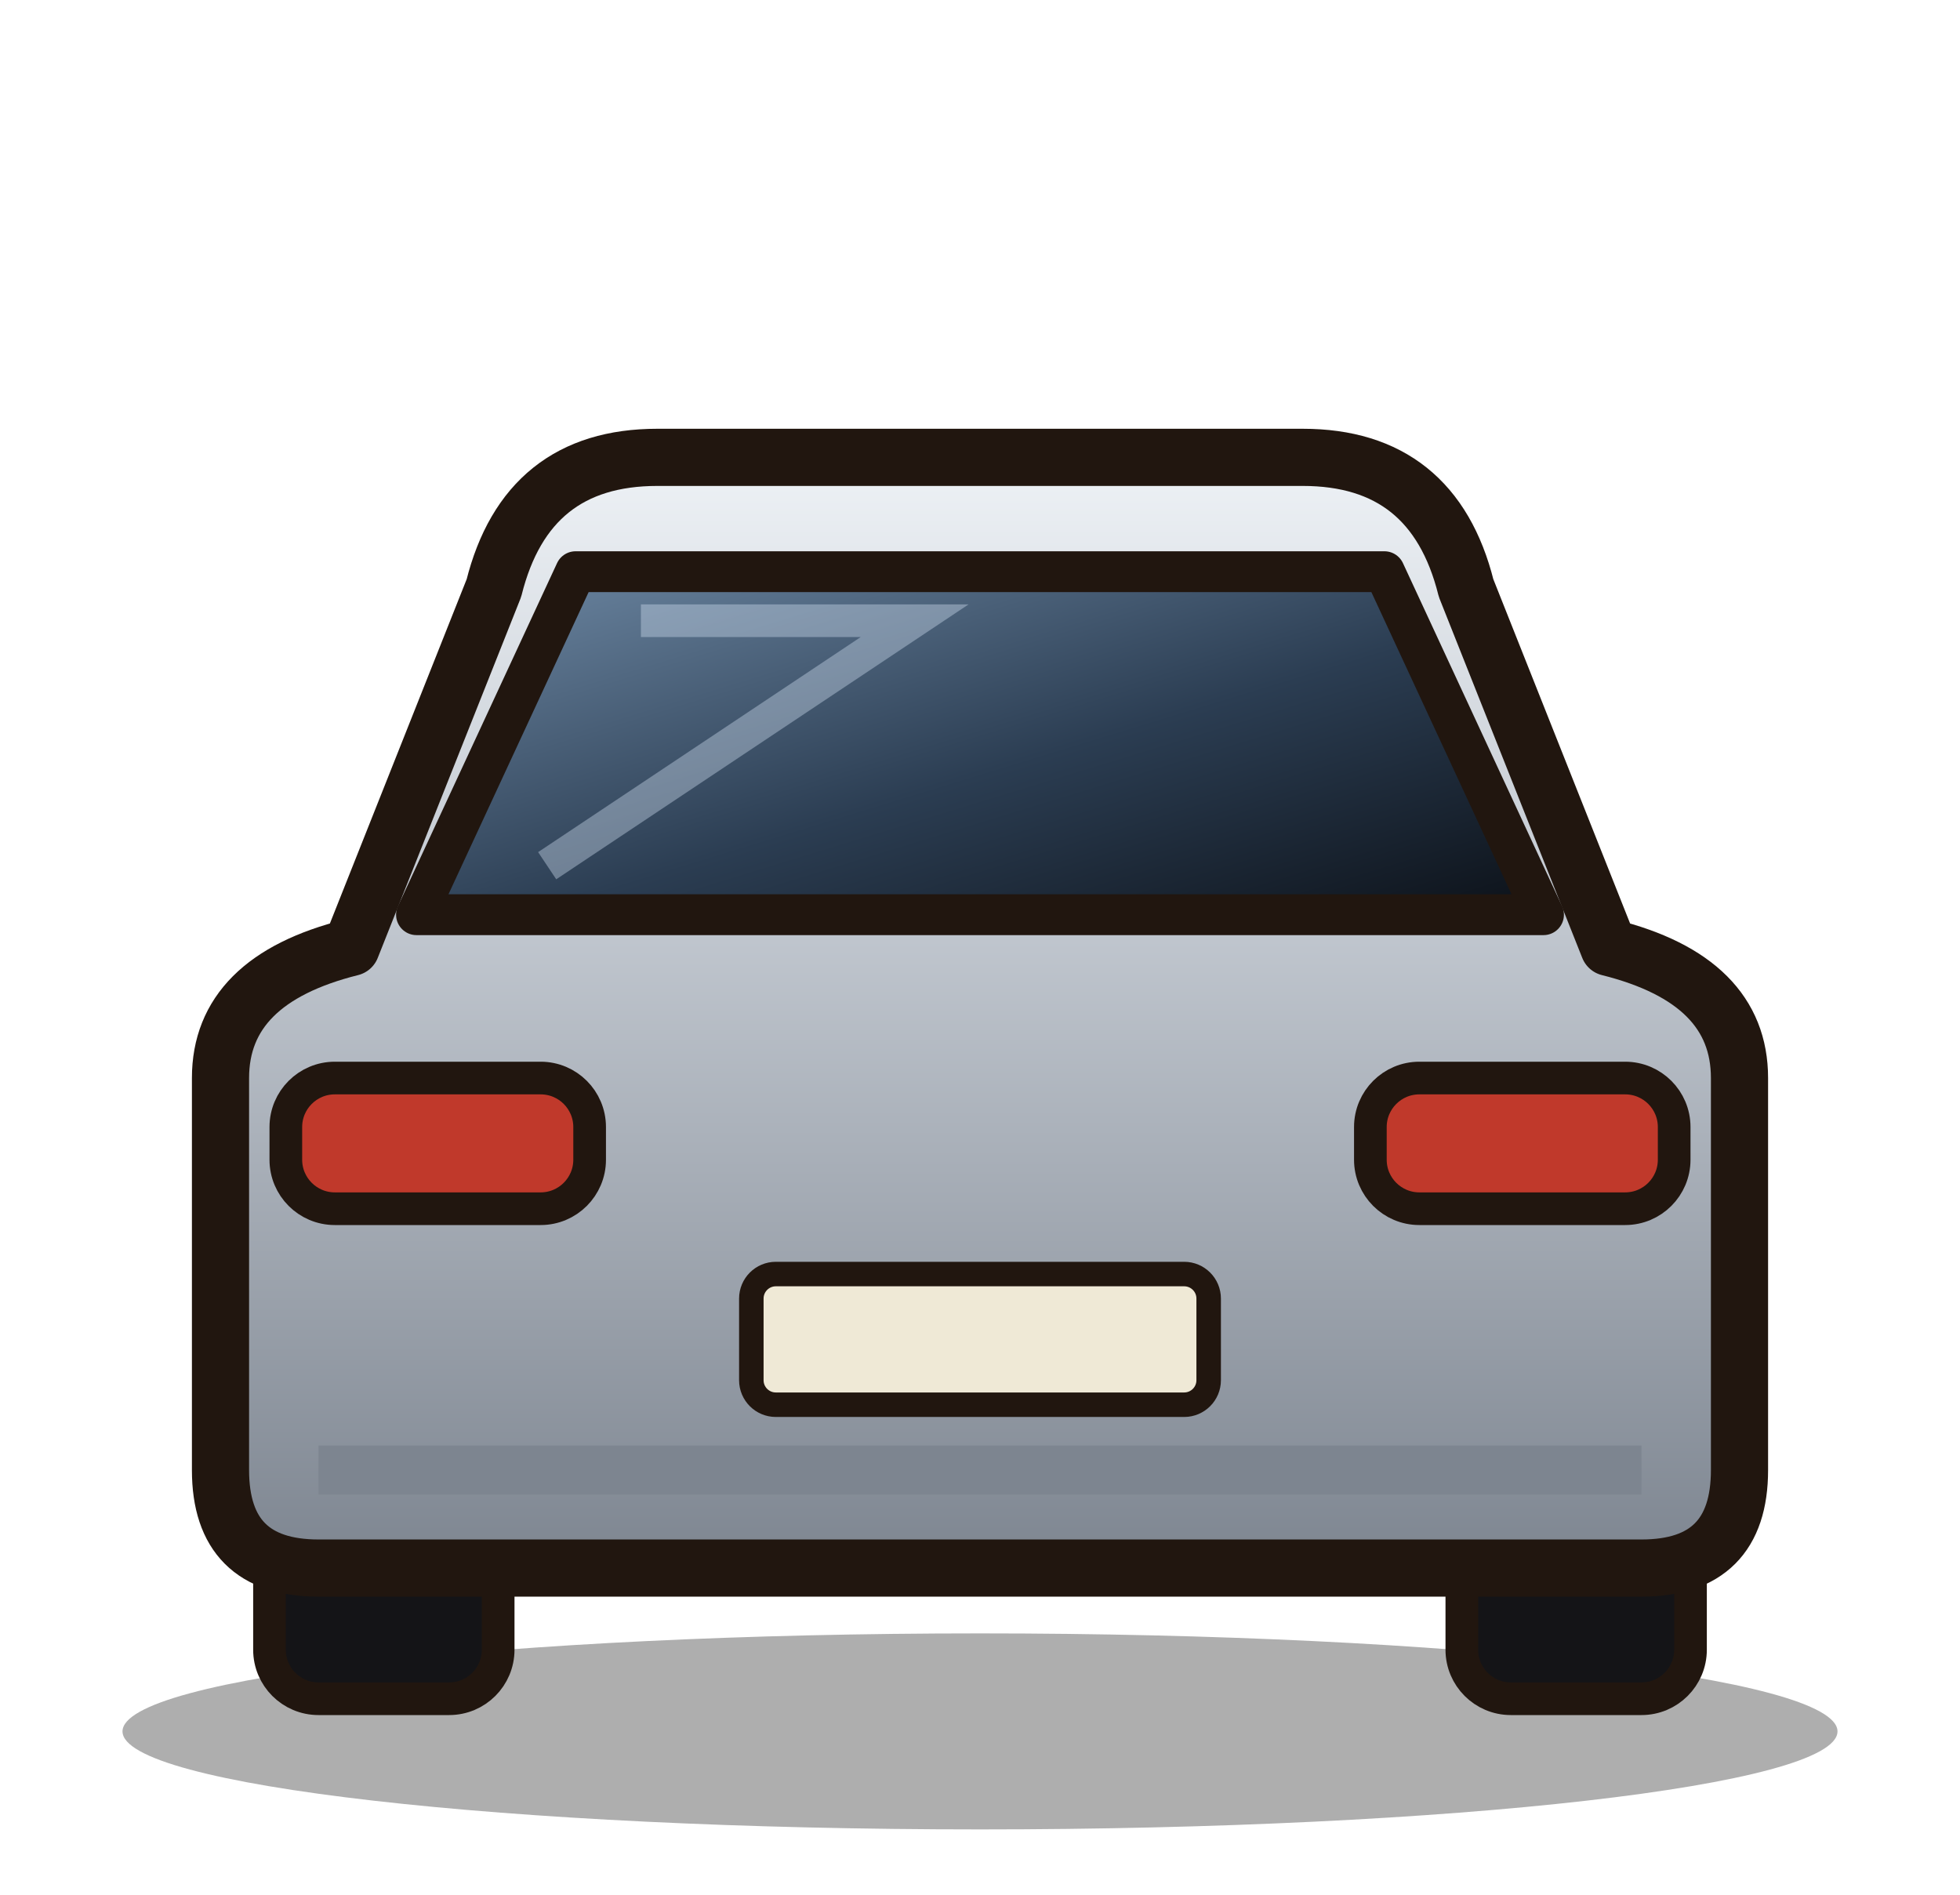
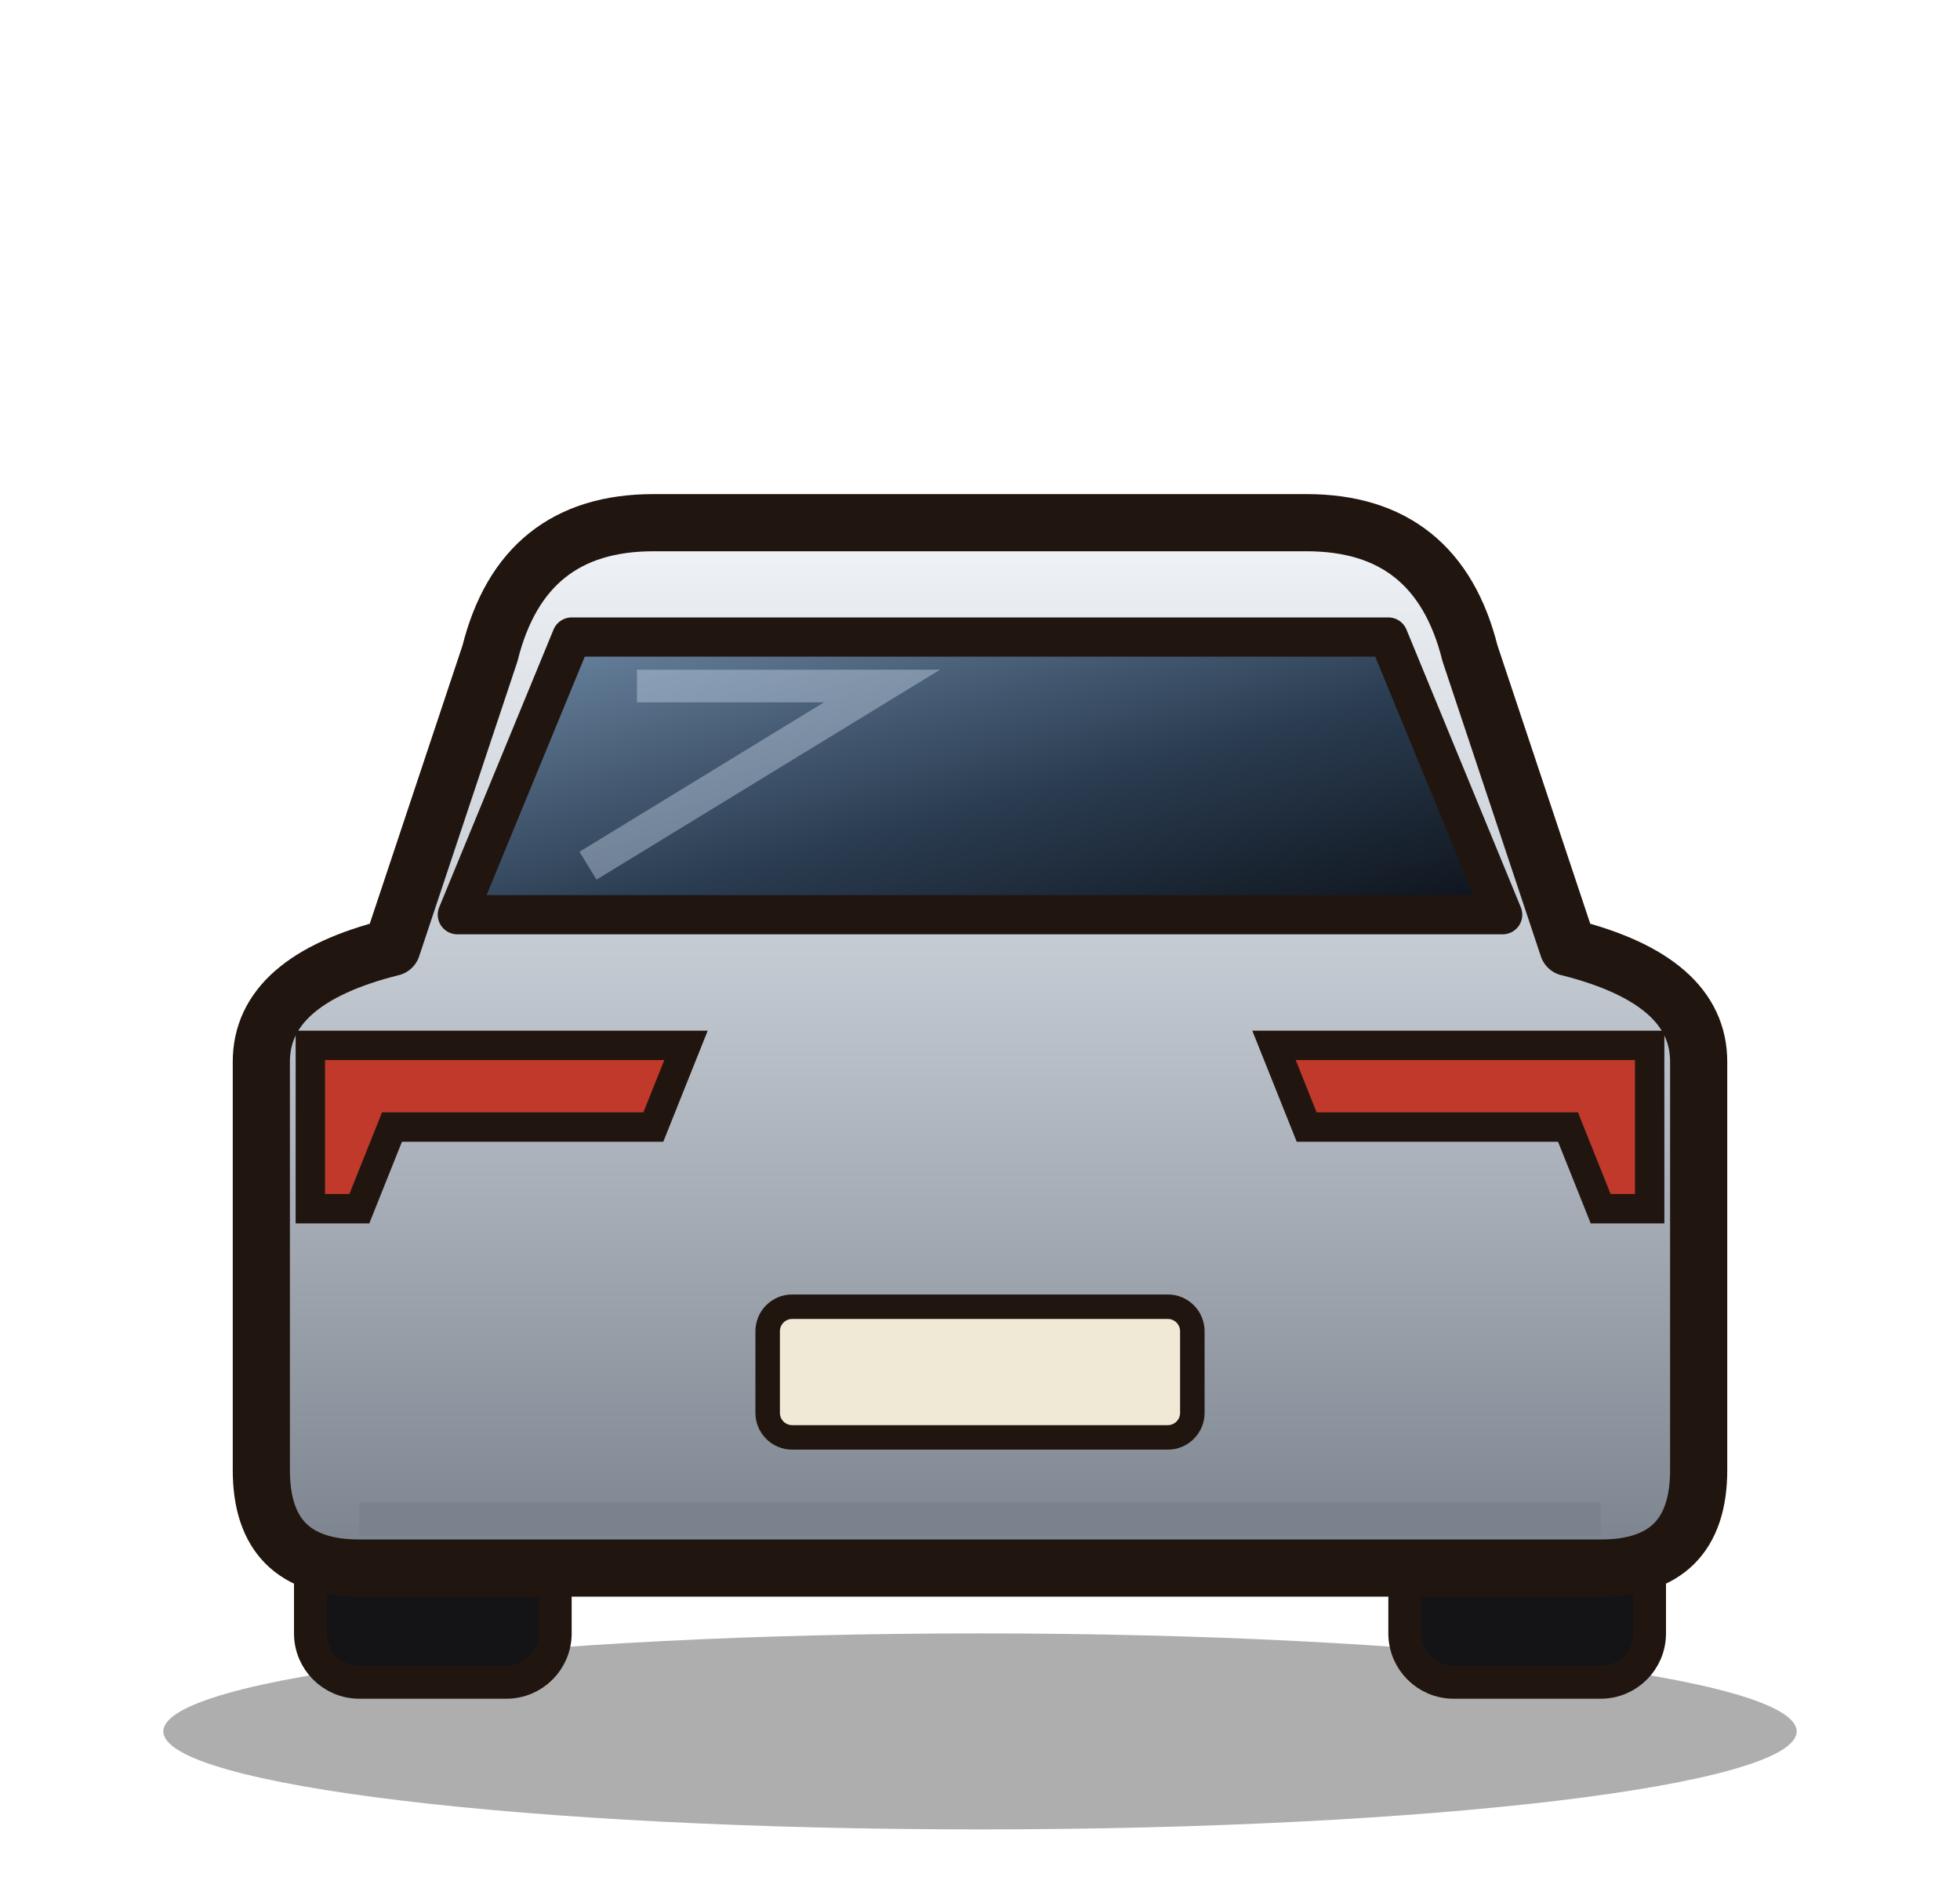
<svg xmlns="http://www.w3.org/2000/svg" viewBox="0 0 120 116" width="120" height="116">
  <defs>
    <linearGradient id="hcivic" x1="0" y1="0" x2="0" y2="1">
-       <stop offset="0" stop-color="#eef2f6" />
-       <stop offset=".4" stop-color="#c3c9d1" />
-       <stop offset="1" stop-color="#7d8590" />
+       <stop offset="0" stop-color="#f1f4f8" />
+       <stop offset=".42" stop-color="#c3c9d1" />
+       <stop offset="1" stop-color="#7a828d" />
    </linearGradient>
    <linearGradient id="vcivic" x1="0" y1="0" x2="1" y2="1">
      <stop offset="0" stop-color="#6f8aa6" />
      <stop offset=".55" stop-color="#2b3d52" />
      <stop offset="1" stop-color="#0c1118" />
    </linearGradient>
    <clipPath id="fcivic">
-       <path d="M13.5 90 L13.5 66 Q13.5 60 21.5 58 L30.24 36 Q32.24 28 40.24 28 L79.76 28 Q87.76 28 89.76 36 L98.5 58 Q106.5 60 106.5 66 L106.5 90 Q106.5 96 100.5 96 L19.5 96 Q13.5 96 13.5 90 Z" />
+       <path d="M16 90 L16 65 Q16 60 24 58 L30 40 Q32 32 40 32 L80 32 Q88 32 90 40 L96 58 Q104 60 104 65 L104 90 Q104 96 98 96 L22 96 Q16 96 16 90 Z" />
    </clipPath>
  </defs>
-   <ellipse cx="60" cy="106" rx="52.5" ry="6" fill="#000" opacity=".32" />
-   <rect x="16.5" y="92" width="14" height="12" rx="3" fill="#141417" stroke="#21160f" stroke-width="2" />
-   <rect x="89.5" y="92" width="14" height="12" rx="3" fill="#141417" stroke="#21160f" stroke-width="2" />
-   <path d="M13.5 90 L13.5 66 Q13.5 60 21.5 58 L30.24 36 Q32.24 28 40.24 28 L79.76 28 Q87.76 28 89.76 36 L98.5 58 Q106.5 60 106.5 66 L106.5 90 Q106.5 96 100.5 96 L19.5 96 Q13.5 96 13.5 90 Z" fill="url(#hcivic)" />
-   <path d="M35.24 35 L84.76 35 L94.5 56 L25.5 56 Z" fill="url(#vcivic)" stroke="#21160f" stroke-width="2.5" stroke-linejoin="round" />
-   <path d="M39.24 38 L56 38 L33.5 53" stroke="#cfe0f0" stroke-opacity=".4" stroke-width="2" fill="none" />
-   <rect x="17.5" y="66" width="18.6" height="8" rx="3" fill="#c0392b" stroke="#21160f" stroke-width="2" />
-   <rect x="83.9" y="66" width="18.6" height="8" rx="3" fill="#c0392b" stroke="#21160f" stroke-width="2" />
-   <rect x="46" y="78" width="28" height="8" rx="1.5" fill="#efe9d6" stroke="#21160f" stroke-width="1.5" />
-   <path d="M19.5 90 L100.5 90" stroke="#7d8590" stroke-width="3" />
-   <path d="M13.5 90 L13.5 66 Q13.5 60 21.5 58 L30.24 36 Q32.24 28 40.24 28 L79.76 28 Q87.76 28 89.76 36 L98.5 58 Q106.5 60 106.5 66 L106.5 90 Q106.5 96 100.5 96 L19.5 96 Q13.5 96 13.5 90 Z" fill="none" stroke="#21160f" stroke-width="3.5" stroke-linejoin="round" />
+   <ellipse cx="60" cy="106" rx="50" ry="6" fill="#000" opacity=".32" />
+   <rect x="19" y="91" width="15" height="12" rx="3" fill="#141417" stroke="#21160f" stroke-width="2" />
+   <rect x="86" y="91" width="15" height="12" rx="3" fill="#141417" stroke="#21160f" stroke-width="2" />
+   <path d="M16 90 L16 65 Q16 60 24 58 L30 40 Q32 32 40 32 L80 32 Q88 32 90 40 L96 58 Q104 60 104 65 L104 90 Q104 96 98 96 L22 96 Q16 96 16 90 Z" fill="url(#hcivic)" />
+   <path d="M35 39 L85 39 L92 56 L28 56 Z" fill="url(#vcivic)" stroke="#21160f" stroke-width="2.4" stroke-linejoin="round" />
+   <path d="M39 42 L54 42 L36 53" stroke="#cfe0f0" stroke-opacity=".4" stroke-width="2" fill="none" />
+   <path d="M19 64 L42 64 L40 69 L24 69 L22 74 L19 74 Z M101 64 L78 64 L80 69 L96 69 L98 74 L101 74 Z" fill="#c0392b" stroke="#21160f" stroke-width="1.8" />
+   <rect x="47" y="80" width="26" height="8" rx="1.5" fill="#efe9d6" stroke="#21160f" stroke-width="1.5" />
+   <path d="M22 93 L98 93" stroke="#7a828d" stroke-width="2" />
+   <path d="M16 90 L16 65 Q16 60 24 58 L30 40 Q32 32 40 32 L80 32 Q88 32 90 40 L96 58 Q104 60 104 65 L104 90 Q104 96 98 96 L22 96 Q16 96 16 90 Z" fill="none" stroke="#21160f" stroke-width="3.5" stroke-linejoin="round" />
</svg>
